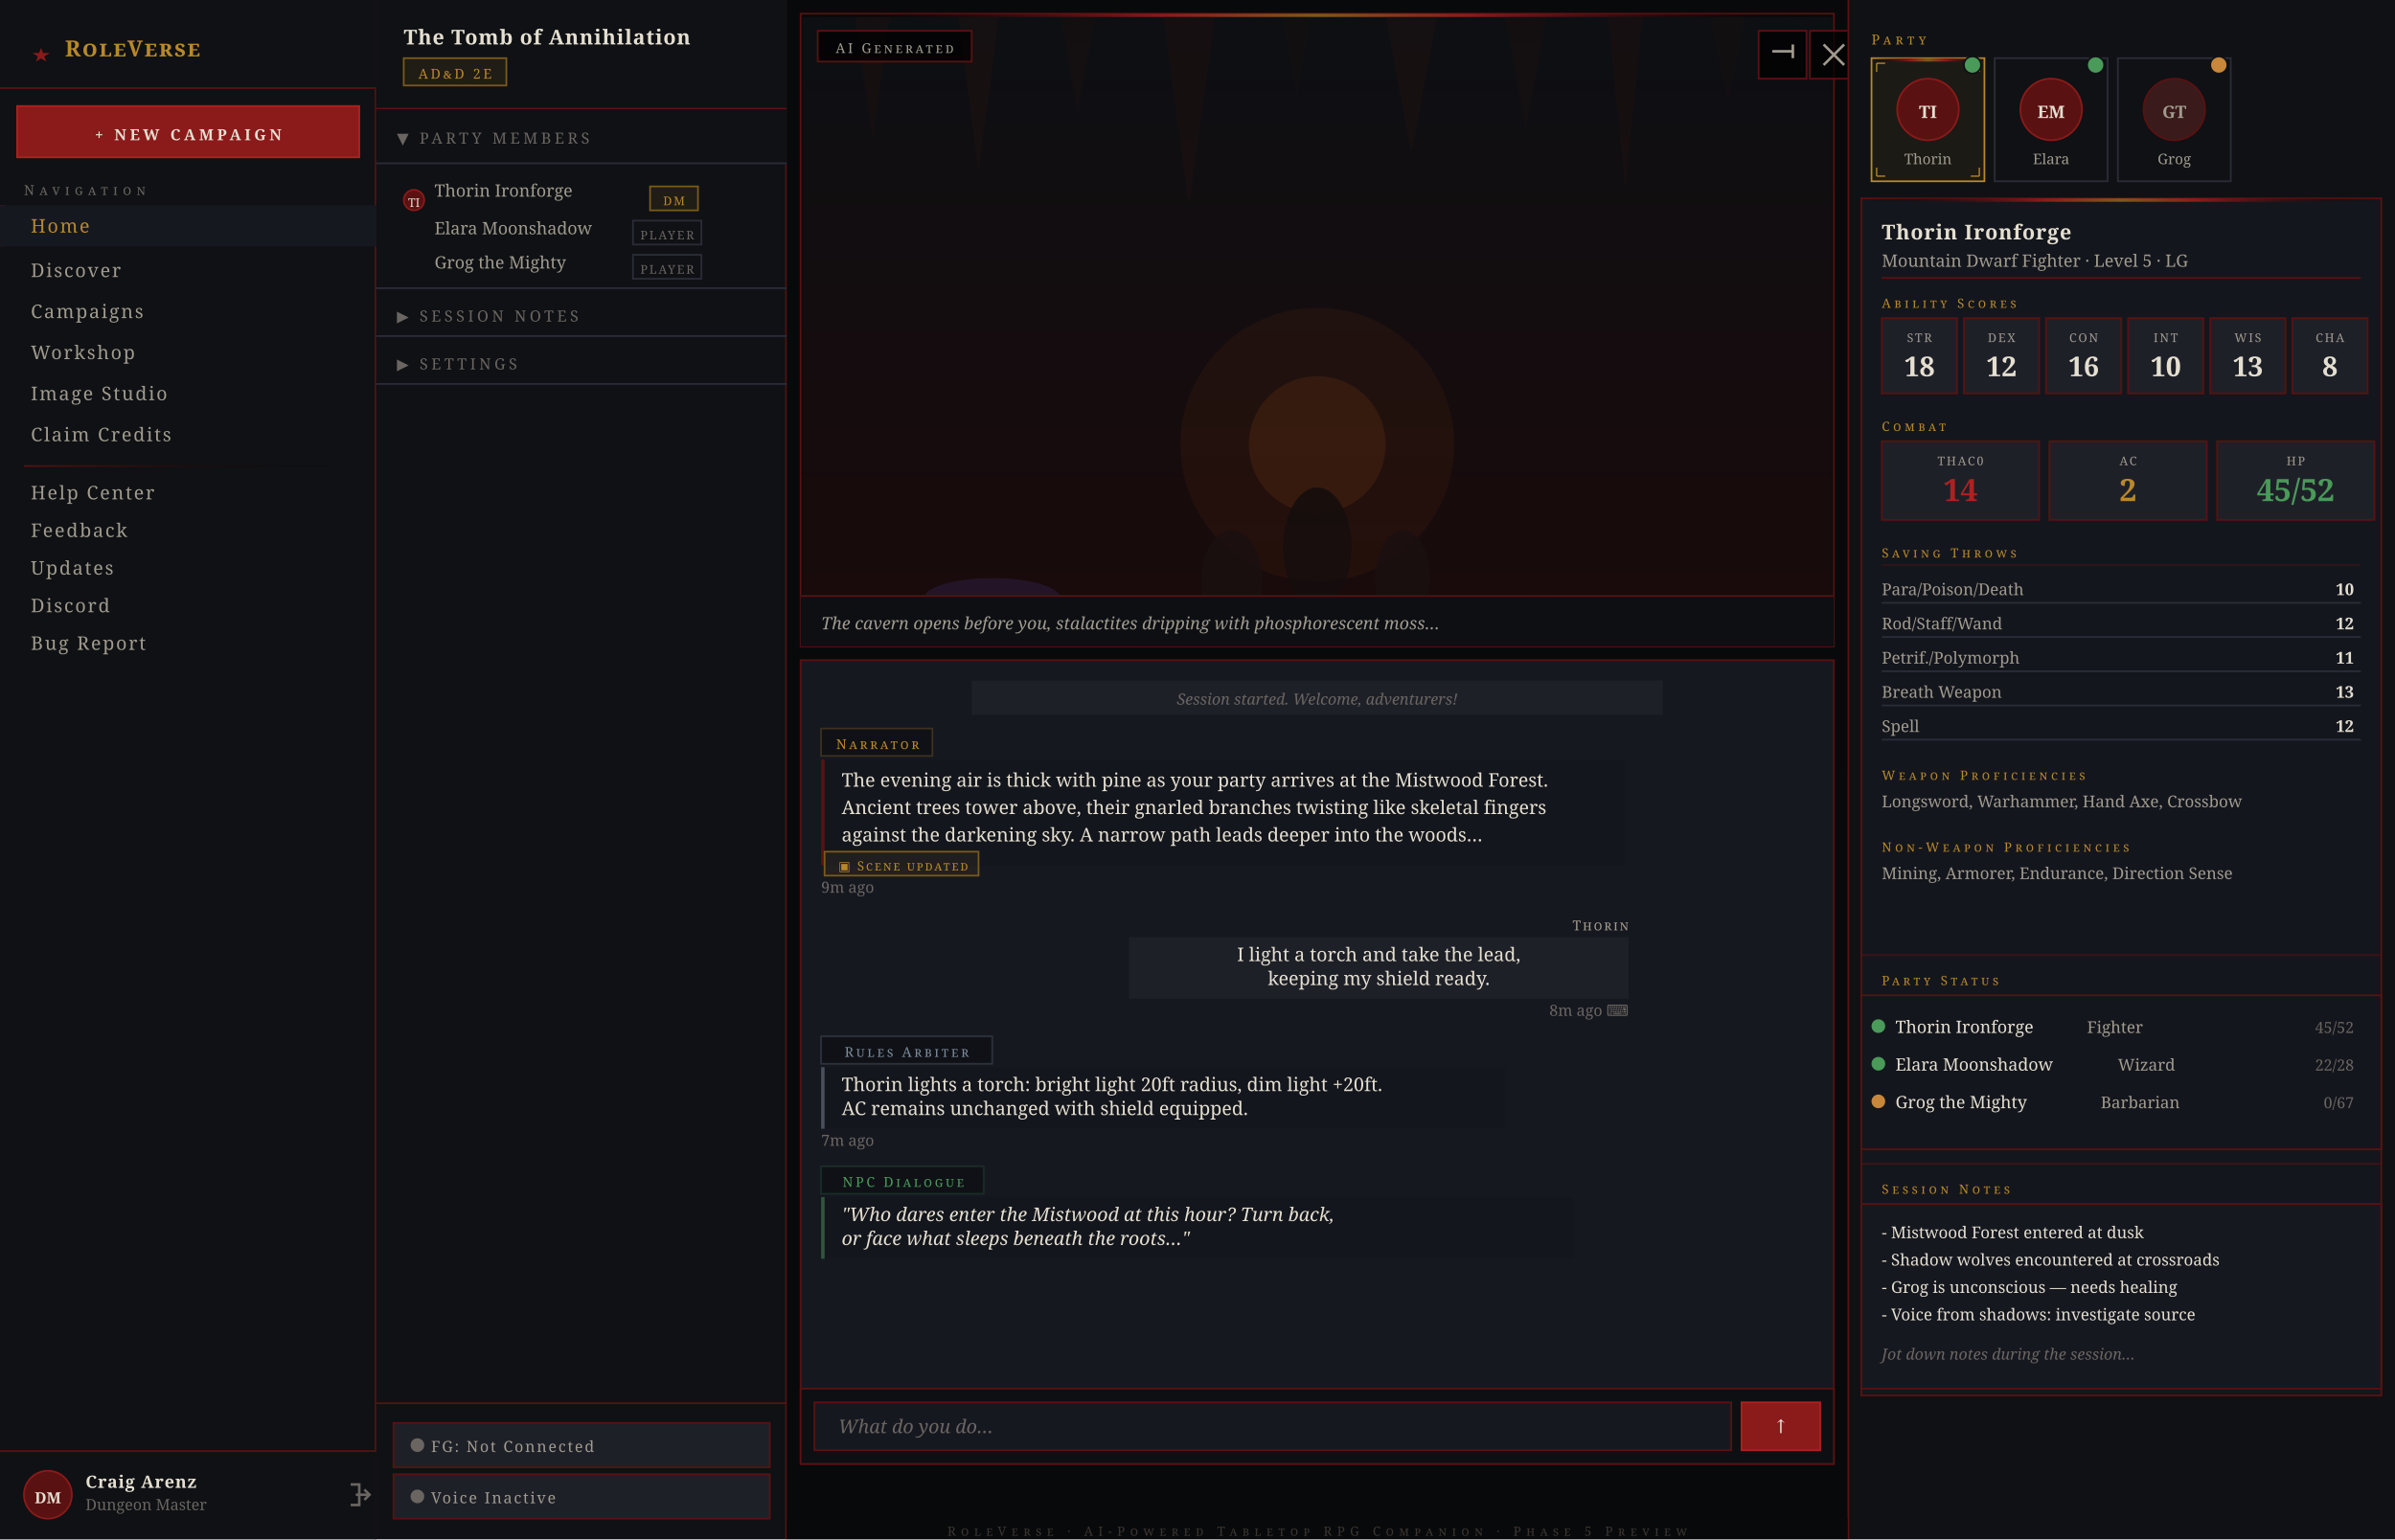
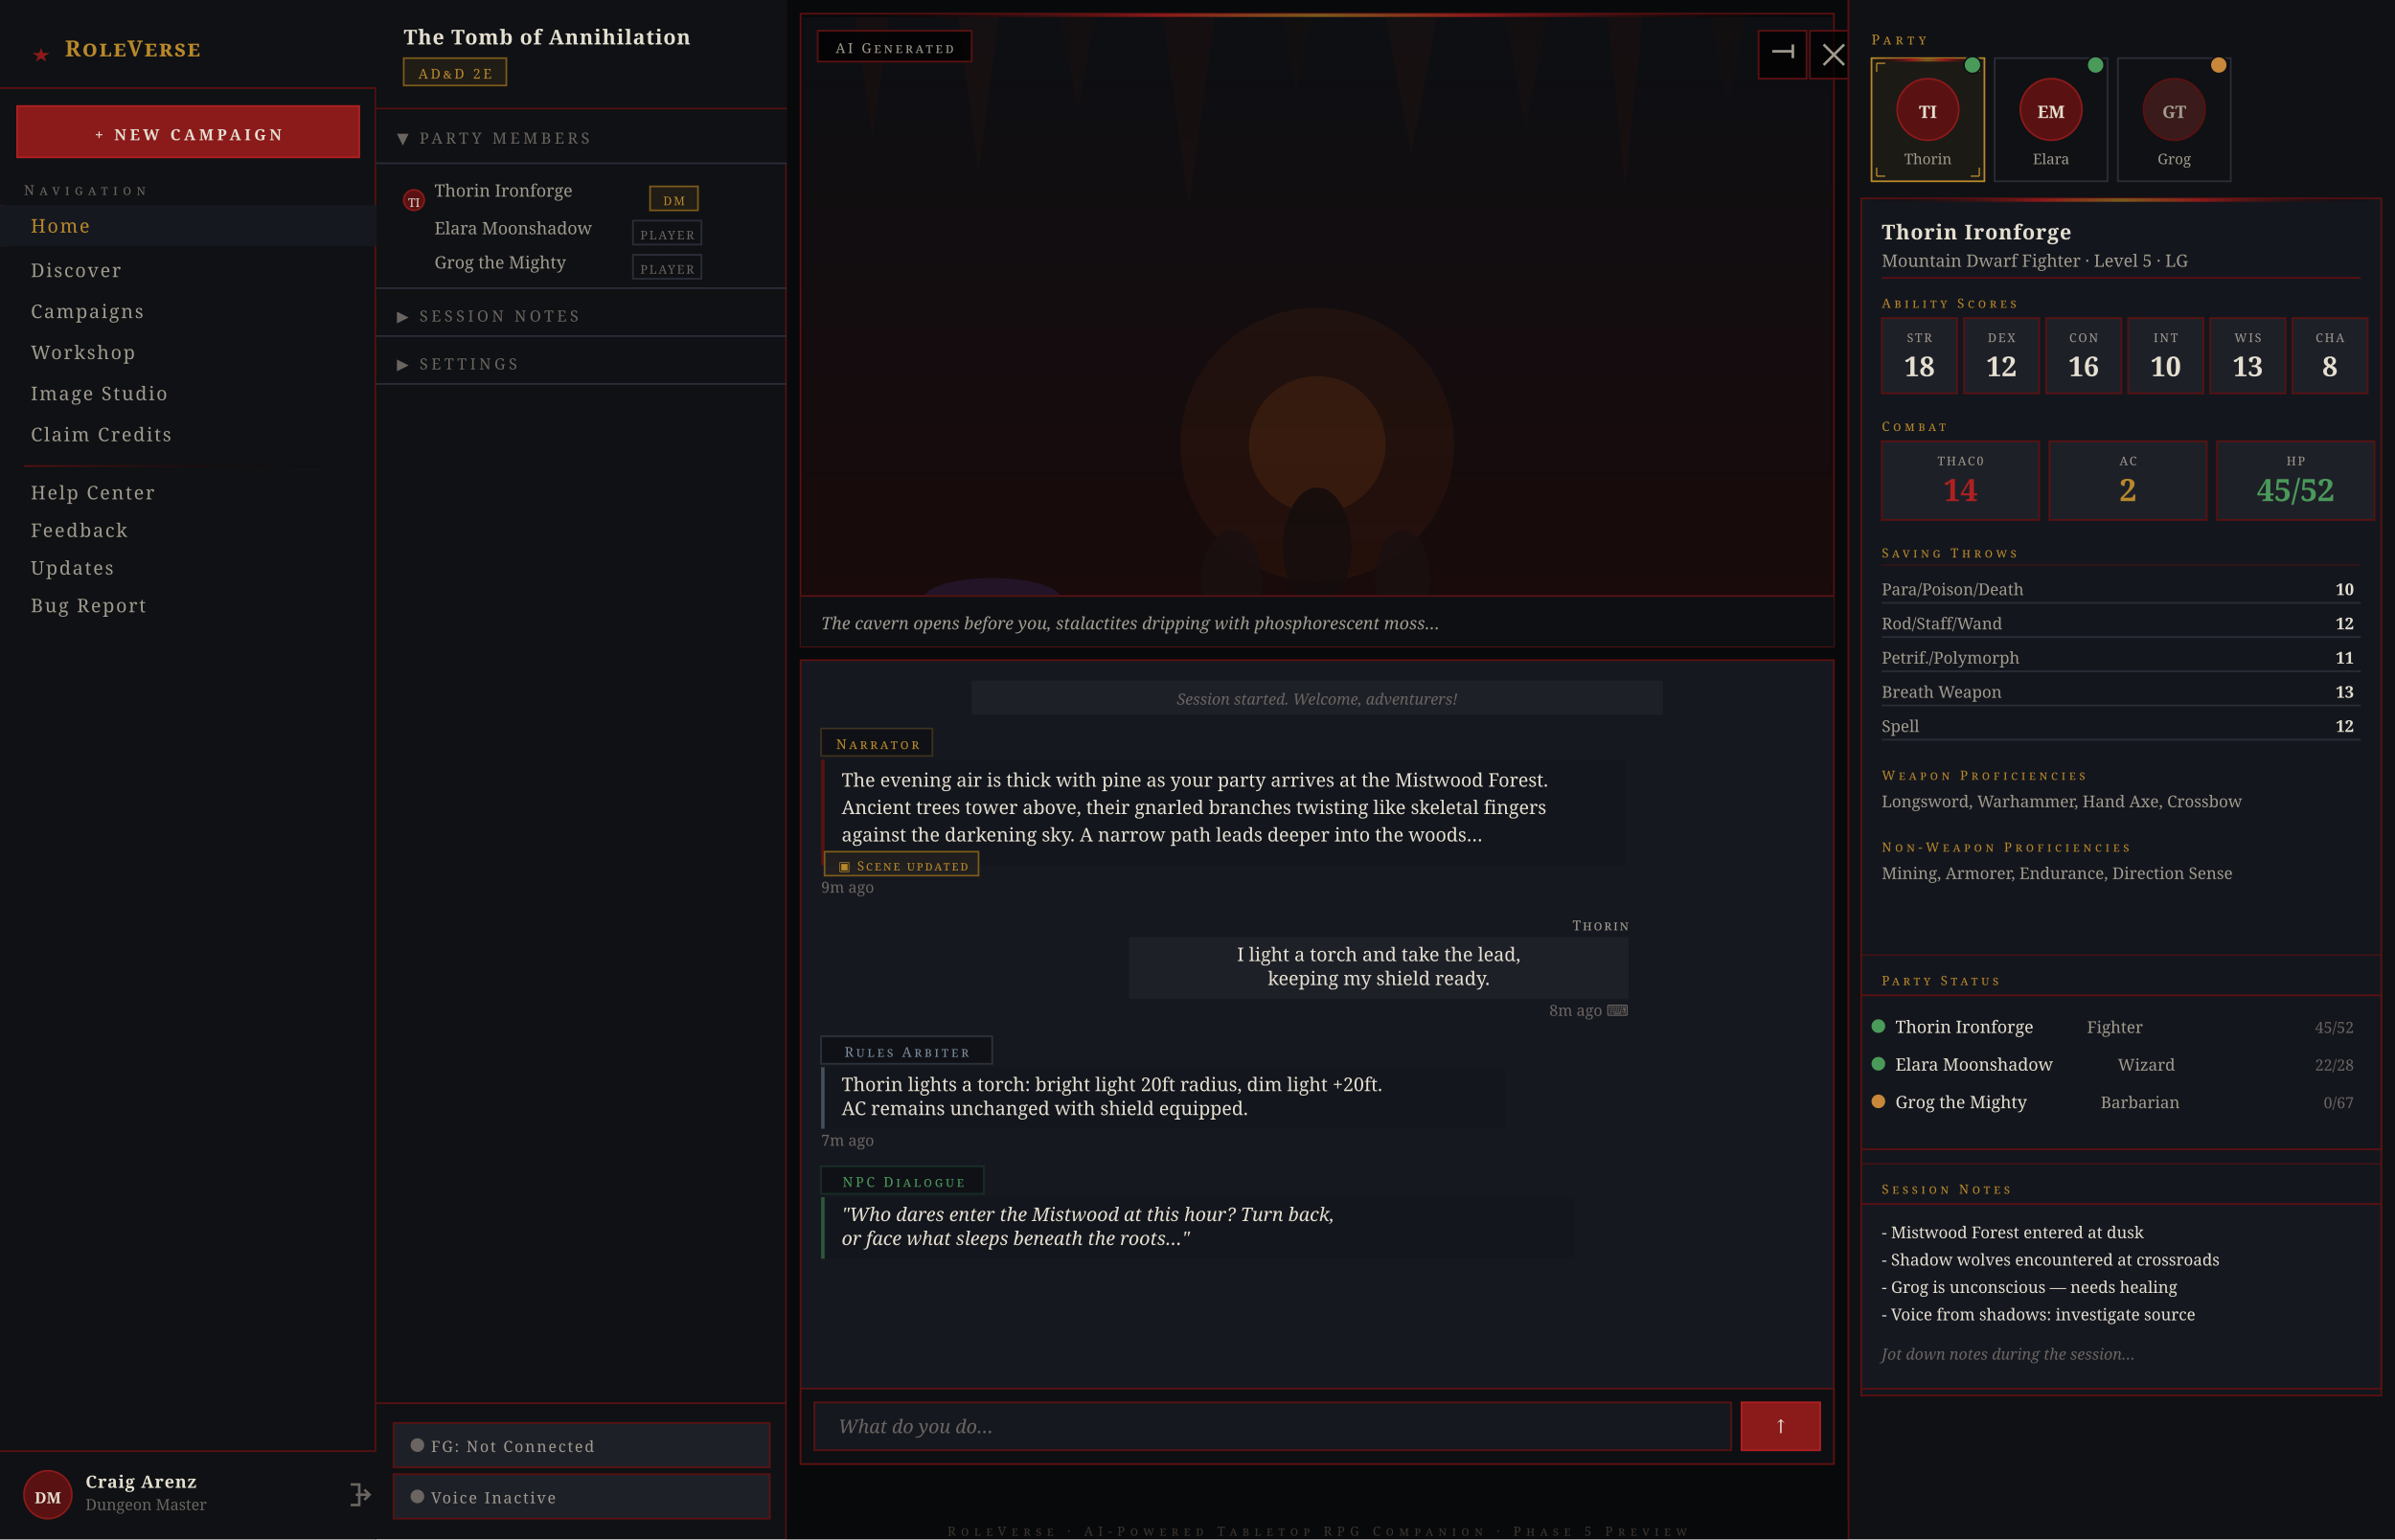
<svg xmlns="http://www.w3.org/2000/svg" viewBox="0 0 1400 900" width="1400" height="900" style="font-family: Georgia, serif;">
  <defs>
    <linearGradient id="voidBg" x1="0%" y1="0%" x2="0%" y2="100%">
      <stop offset="0%" style="stop-color:#08090b" />
      <stop offset="100%" style="stop-color:#0d0f13" />
    </linearGradient>
    <linearGradient id="crimsonAccent" x1="0%" y1="0%" x2="100%" y2="0%">
      <stop offset="0%" style="stop-color:transparent" />
      <stop offset="35%" style="stop-color:#8b1a1a" />
      <stop offset="50%" style="stop-color:#7a5a1a" />
      <stop offset="65%" style="stop-color:#8b1a1a" />
      <stop offset="100%" style="stop-color:transparent" />
    </linearGradient>
    <linearGradient id="sectionRule" x1="0%" y1="0%" x2="100%" y2="0%">
      <stop offset="0%" style="stop-color:#5a1111" />
      <stop offset="100%" style="stop-color:transparent" />
    </linearGradient>
    <linearGradient id="sceneGrad" x1="0%" y1="0%" x2="0%" y2="100%">
      <stop offset="0%" style="stop-color:#0d0f13" />
      <stop offset="100%" style="stop-color:#1a0a0a" />
    </linearGradient>
    <filter id="crimsonGlow">
      <feGaussianBlur stdDeviation="3" result="blur" />
      <feComposite in="SourceGraphic" in2="blur" operator="over" />
    </filter>
  </defs>
  <rect width="1400" height="900" fill="url(#voidBg)" />
  <rect x="0" y="0" width="220" height="900" fill="#0f1114" />
  <rect x="219" y="0" width="1" height="900" fill="#5a1111" />
  <rect x="0" y="0" width="220" height="52" fill="#0f1114" />
  <rect x="0" y="51" width="220" height="1" fill="#5a1111" />
  <polygon points="24,28 21,36 29,31 19,31 27,36" fill="#8b1a1a" />
  <text x="38" y="33" fill="#b8882a" font-size="13" font-weight="700" letter-spacing="1" style="font-variant: small-caps;">RoleVerse</text>
  <rect x="10" y="62" width="200" height="30" fill="#8b1a1a" rx="0" />
  <rect x="10" y="62" width="200" height="30" fill="none" stroke="#b02020" stroke-width="1" />
  <text x="110" y="82" fill="#e4dfd0" font-size="9" font-weight="700" letter-spacing="2" text-anchor="middle" style="font-variant: small-caps;">+ NEW CAMPAIGN</text>
  <text x="14" y="114" fill="#6a6560" font-size="8" letter-spacing="3" style="font-variant: small-caps;">Navigation</text>
  <rect x="0" y="120" width="3" height="24" fill="#8b1a1a" />
  <rect x="0" y="120" width="220" height="24" fill="#161820" />
  <text x="18" y="136" fill="#b8882a" font-size="11" letter-spacing="1">Home</text>
  <text x="18" y="162" fill="#a09b8e" font-size="11" letter-spacing="1">Discover</text>
  <text x="18" y="186" fill="#a09b8e" font-size="11" letter-spacing="1">Campaigns</text>
  <text x="18" y="210" fill="#a09b8e" font-size="11" letter-spacing="1">Workshop</text>
  <text x="18" y="234" fill="#a09b8e" font-size="11" letter-spacing="1">Image Studio</text>
  <text x="18" y="258" fill="#a09b8e" font-size="11" letter-spacing="1">Claim Credits</text>
  <rect x="14" y="272" width="192" height="1" fill="url(#sectionRule)" />
  <text x="18" y="292" fill="#a09b8e" font-size="11" letter-spacing="1">Help Center</text>
  <text x="18" y="314" fill="#a09b8e" font-size="11" letter-spacing="1">Feedback</text>
  <text x="18" y="336" fill="#a09b8e" font-size="11" letter-spacing="1">Updates</text>
-   <text x="18" y="358" fill="#a09b8e" font-size="11" letter-spacing="1">Discord</text>
-   <text x="18" y="380" fill="#a09b8e" font-size="11" letter-spacing="1">Bug Report</text>
+   <text x="18" y="358" fill="#a09b8e" font-size="11" letter-spacing="1">Bug Report</text>
  <rect x="0" y="848" width="220" height="52" fill="#0f1114" />
  <rect x="0" y="848" width="220" height="1" fill="#5a1111" />
  <circle cx="28" cy="874" r="14" fill="#5a1111" stroke="#8b1a1a" stroke-width="1" />
  <text x="28" y="879" fill="#e4dfd0" font-size="9" font-weight="700" text-anchor="middle">DM</text>
  <text x="50" y="870" fill="#e4dfd0" font-size="10" font-weight="600" letter-spacing="0.5">Craig Arenz</text>
  <text x="50" y="883" fill="#6a6560" font-size="9">Dungeon Master</text>
  <path d="M205 868 L210 868 L210 880 L205 880" fill="none" stroke="#6a6560" stroke-width="1.5" />
  <path d="M208 874 L215 874" stroke="#6a6560" stroke-width="1.5" />
  <path d="M213 871 L216 874 L213 877" fill="none" stroke="#6a6560" stroke-width="1.5" />
  <rect x="220" y="0" width="240" height="900" fill="#0f1114" />
  <rect x="459" y="0" width="1" height="900" fill="#5a1111" />
  <rect x="220" y="0" width="240" height="64" fill="#0f1114" />
  <rect x="220" y="63" width="240" height="1" fill="#5a1111" />
  <text x="236" y="26" fill="#e4dfd0" font-size="12" font-weight="600" letter-spacing="0.5">The Tomb of Annihilation</text>
  <rect x="236" y="34" width="60" height="16" fill="rgba(184,136,42,0.1)" stroke="#7a5a1a" stroke-width="1" />
  <text x="266" y="46" fill="#b8882a" font-size="8" letter-spacing="1.5" text-anchor="middle" style="font-variant: small-caps;">AD&amp;D 2E</text>
  <rect x="220" y="64" width="240" height="32" fill="#0f1114" />
  <text x="232" y="84" fill="#6a6560" font-size="9" letter-spacing="2">▼  PARTY MEMBERS</text>
  <rect x="220" y="95" width="240" height="1" fill="#2a2d38" />
  <rect x="232" y="106" width="216" height="22" fill="none" />
  <circle cx="242" cy="117" r="6" fill="#5a1111" stroke="#8b1a1a" stroke-width="1" />
  <text x="242" y="121" fill="#e4dfd0" font-size="7" text-anchor="middle">TI</text>
  <text x="254" y="115" fill="#a09b8e" font-size="10">Thorin Ironforge</text>
  <rect x="380" y="109" width="28" height="14" fill="rgba(184,136,42,0.1)" stroke="#7a5a1a" stroke-width="1" />
  <text x="394" y="120" fill="#b8882a" font-size="7" letter-spacing="1" text-anchor="middle">DM</text>
  <text x="254" y="137" fill="#a09b8e" font-size="10">Elara Moonshadow</text>
  <rect x="370" y="129" width="40" height="14" fill="none" stroke="#2a2d38" stroke-width="1" />
  <text x="390" y="140" fill="#6a6560" font-size="7" letter-spacing="1" text-anchor="middle">PLAYER</text>
  <text x="254" y="157" fill="#a09b8e" font-size="10">Grog the Mighty</text>
  <rect x="370" y="149" width="40" height="14" fill="none" stroke="#2a2d38" stroke-width="1" />
  <text x="390" y="160" fill="#6a6560" font-size="7" letter-spacing="1" text-anchor="middle">PLAYER</text>
  <rect x="220" y="168" width="240" height="1" fill="#2a2d38" />
  <text x="232" y="188" fill="#6a6560" font-size="9" letter-spacing="2">▶  SESSION NOTES</text>
  <rect x="220" y="196" width="240" height="1" fill="#2a2d38" />
  <text x="232" y="216" fill="#6a6560" font-size="9" letter-spacing="2">▶  SETTINGS</text>
  <rect x="220" y="224" width="240" height="1" fill="#2a2d38" />
  <rect x="220" y="820" width="240" height="1" fill="#5a1111" />
  <rect x="230" y="832" width="220" height="26" fill="#1e2028" stroke="#5a1111" stroke-width="1" />
  <circle cx="244" cy="845" r="4" fill="#6a6560" />
  <text x="252" y="849" fill="#a09b8e" font-size="9" letter-spacing="1">FG: Not Connected</text>
  <rect x="230" y="862" width="220" height="26" fill="#1e2028" stroke="#5a1111" stroke-width="1" />
  <circle cx="244" cy="875" r="4" fill="#6a6560" />
  <text x="252" y="879" fill="#a09b8e" font-size="9" letter-spacing="1">Voice Inactive</text>
  <rect x="460" y="0" width="620" height="900" fill="#08090b" />
  <rect x="468" y="8" width="604" height="370" fill="#08090b" stroke="#5a1111" stroke-width="1" />
  <rect x="468" y="8" width="604" height="2" fill="url(#crimsonAccent)" />
  <path d="M476 16 L476 24 M476 16 L484 16" fill="none" stroke="#b8882a" stroke-width="1" />
  <path d="M1064 16 L1064 24 M1064 16 L1056 16" fill="none" stroke="#b8882a" stroke-width="1" />
  <path d="M476 370 L476 362 M476 370 L484 370" fill="none" stroke="#b8882a" stroke-width="1" />
  <path d="M1064 370 L1064 362 M1064 370 L1056 370" fill="none" stroke="#b8882a" stroke-width="1" />
  <rect x="469" y="10" width="602" height="368" fill="url(#sceneGrad)" />
  <path d="M500 10 L510 80 L520 10" fill="#1a1010" opacity="0.7" />
  <path d="M560 10 L572 100 L584 10" fill="#1a1010" opacity="0.6" />
  <path d="M620 10 L630 65 L640 10" fill="#1a1010" opacity="0.5" />
  <path d="M680 10 L695 120 L710 10" fill="#1a1010" opacity="0.7" />
  <path d="M750 10 L758 55 L766 10" fill="#1a1010" opacity="0.4" />
  <path d="M810 10 L825 90 L840 10" fill="#1a1010" opacity="0.6" />
  <path d="M880 10 L892 75 L904 10" fill="#1a1010" opacity="0.5" />
  <path d="M940 10 L950 110 L960 10" fill="#1a1010" opacity="0.7" />
  <path d="M1000 10 L1010 60 L1020 10" fill="#1a1010" opacity="0.4" />
  <ellipse cx="580" cy="350" rx="40" ry="12" fill="#2a1a3a" opacity="0.6" />
  <ellipse cx="900" cy="358" rx="55" ry="10" fill="#1a2a1a" opacity="0.5" />
  <circle cx="770" cy="260" r="80" fill="rgba(184,80,20,0.08)" />
  <circle cx="770" cy="260" r="40" fill="rgba(200,100,30,0.12)" />
  <ellipse cx="720" cy="340" rx="18" ry="30" fill="#1a0f0f" opacity="0.9" />
  <ellipse cx="770" cy="320" rx="20" ry="35" fill="#150d0d" opacity="0.9" />
  <ellipse cx="820" cy="338" rx="16" ry="28" fill="#1a0f0f" opacity="0.9" />
  <rect x="478" y="18" width="90" height="18" fill="rgba(0,0,0,0.7)" stroke="#5a1111" stroke-width="1" />
  <text x="523" y="31" fill="#a09b8e" font-size="8" letter-spacing="1.5" text-anchor="middle" style="font-variant: small-caps;">AI Generated</text>
  <rect x="1028" y="18" width="28" height="28" fill="rgba(0,0,0,0.7)" stroke="#5a1111" stroke-width="1" />
  <path d="M1036 30 L1048 30 M1048 26 L1048 34" fill="none" stroke="#a09b8e" stroke-width="1.5" />
  <rect x="1058" y="18" width="28" height="28" fill="rgba(0,0,0,0.7)" stroke="#5a1111" stroke-width="1" />
  <path d="M1066 26 L1078 38 M1078 26 L1066 38" fill="none" stroke="#a09b8e" stroke-width="1.5" />
  <rect x="468" y="348" width="604" height="30" fill="#0d0f13" stroke-top="#5a1111" />
  <rect x="468" y="348" width="604" height="1" fill="#5a1111" />
  <text x="480" y="368" fill="#a09b8e" font-size="10" font-style="italic">The cavern opens before you, stalactites dripping with phosphorescent moss…</text>
  <rect x="468" y="386" width="604" height="470" fill="#161820" stroke="#5a1111" stroke-width="1" />
  <rect x="568" y="398" width="404" height="20" fill="#1e2028" />
  <text x="770" y="412" fill="#6a6560" font-size="9" font-style="italic" text-anchor="middle">Session started. Welcome, adventurers!</text>
  <rect x="480" y="426" width="65" height="16" fill="rgba(0,0,0,0.3)" stroke="rgba(184,136,42,0.25)" stroke-width="1" />
  <text x="513" y="438" fill="#b8882a" font-size="8" letter-spacing="1.5" text-anchor="middle" style="font-variant: small-caps;">Narrator</text>
  <rect x="480" y="444" width="470" height="62" fill="#14161d" stroke-left="#8b1a1a" />
  <rect x="480" y="444" width="2" height="62" fill="#5a1111" />
  <text x="492" y="460" fill="#e4dfd0" font-size="11">The evening air is thick with pine as your party arrives at the Mistwood Forest.</text>
  <text x="492" y="476" fill="#e4dfd0" font-size="11">Ancient trees tower above, their gnarled branches twisting like skeletal fingers</text>
  <text x="492" y="492" fill="#e4dfd0" font-size="11">against the darkening sky. A narrow path leads deeper into the woods…</text>
  <rect x="482" y="498" width="90" height="14" fill="rgba(184,136,42,0.08)" stroke="#7a5a1a" stroke-width="1" />
  <text x="528" y="509" fill="#b8882a" font-size="7.5" letter-spacing="1" text-anchor="middle" style="font-variant: small-caps;">▣ Scene updated</text>
  <text x="480" y="522" fill="#6a6560" font-size="9">9m ago</text>
  <text x="952" y="544" fill="#a09b8e" font-size="8" letter-spacing="1" text-anchor="end" style="font-variant: small-caps;">Thorin</text>
  <rect x="660" y="548" width="292" height="36" fill="#1e2028" />
  <text x="806" y="562" fill="#e4dfd0" font-size="11" text-anchor="middle">I light a torch and take the lead,</text>
  <text x="806" y="576" fill="#e4dfd0" font-size="11" text-anchor="middle">keeping my shield ready.</text>
  <text x="952" y="594" fill="#6a6560" font-size="9" text-anchor="end">8m ago  ⌨</text>
  <rect x="480" y="606" width="100" height="16" fill="rgba(0,0,0,0.3)" stroke="rgba(122,138,154,0.25)" stroke-width="1" />
  <text x="530" y="618" fill="#7a8a9a" font-size="8" letter-spacing="1.5" text-anchor="middle" style="font-variant: small-caps;">Rules Arbiter</text>
  <rect x="480" y="624" width="400" height="36" fill="#14161d" />
  <rect x="480" y="624" width="2" height="36" fill="#7a8a9a" opacity="0.5" />
  <text x="492" y="638" fill="#e4dfd0" font-size="11">Thorin lights a torch: bright light 20ft radius, dim light +20ft.</text>
  <text x="492" y="652" fill="#e4dfd0" font-size="11">AC remains unchanged with shield equipped.</text>
  <text x="480" y="670" fill="#6a6560" font-size="9">7m ago</text>
  <rect x="480" y="682" width="95" height="16" fill="rgba(0,0,0,0.3)" stroke="rgba(42,122,74,0.25)" stroke-width="1" />
  <text x="528" y="694" fill="#4a9a5a" font-size="8" letter-spacing="1.5" text-anchor="middle" style="font-variant: small-caps;">NPC Dialogue</text>
  <rect x="480" y="700" width="440" height="36" fill="#14161d" />
  <rect x="480" y="700" width="2" height="36" fill="#4a9a5a" opacity="0.5" />
  <text x="492" y="714" fill="#e4dfd0" font-size="11" font-style="italic">"Who dares enter the Mistwood at this hour? Turn back,</text>
  <text x="492" y="728" fill="#e4dfd0" font-size="11" font-style="italic">or face what sleeps beneath the roots…"</text>
  <rect x="468" y="812" width="604" height="44" fill="#0d0f13" stroke="#5a1111" stroke-width="1" />
  <rect x="476" y="820" width="536" height="28" fill="#161820" stroke="#5a1111" stroke-width="1" />
  <text x="490" y="838" fill="#6a6560" font-size="11" font-style="italic">What do you do…</text>
  <rect x="1018" y="820" width="46" height="28" fill="#8b1a1a" stroke="#b02020" stroke-width="1" />
  <text x="1041" y="838" fill="#e4dfd0" font-size="11" text-anchor="middle">↑</text>
  <rect x="1080" y="0" width="320" height="900" fill="#0f1114" />
  <rect x="1080" y="0" width="1" height="900" fill="#5a1111" />
  <text x="1094" y="26" fill="#b8882a" font-size="8" letter-spacing="2.5" style="font-variant: small-caps;">Party</text>
  <rect x="1094" y="34" width="66" height="72" fill="rgba(184,136,42,0.08)" stroke="#b8882a" stroke-width="1" />
  <rect x="1094" y="34" width="66" height="2" fill="url(#crimsonAccent)" />
  <path d="M1097 37 L1097 42 M1097 37 L1102 37" fill="none" stroke="#b8882a" stroke-width="0.75" />
  <path d="M1157 37 L1157 42 M1157 37 L1152 37" fill="none" stroke="#b8882a" stroke-width="0.75" />
  <path d="M1097 103 L1097 98 M1097 103 L1102 103" fill="none" stroke="#b8882a" stroke-width="0.75" />
  <path d="M1157 103 L1157 98 M1157 103 L1152 103" fill="none" stroke="#b8882a" stroke-width="0.75" />
  <circle cx="1127" cy="64" r="18" fill="#5a1111" stroke="#8b1a1a" stroke-width="1" />
  <text x="1127" y="69" fill="#e4dfd0" font-size="10" font-weight="700" text-anchor="middle">TI</text>
  <text x="1127" y="96" fill="#a09b8e" font-size="8.5" text-anchor="middle">Thorin</text>
  <circle cx="1153" cy="38" r="5" fill="#4a9a5a" stroke="#0f1114" stroke-width="1" />
  <rect x="1166" y="34" width="66" height="72" fill="none" stroke="#2a2d38" stroke-width="1" />
  <circle cx="1199" cy="64" r="18" fill="#5a1111" stroke="#8b1a1a" stroke-width="1" />
  <text x="1199" y="69" fill="#e4dfd0" font-size="10" font-weight="700" text-anchor="middle">EM</text>
  <text x="1199" y="96" fill="#a09b8e" font-size="8.5" text-anchor="middle">Elara</text>
  <circle cx="1225" cy="38" r="5" fill="#4a9a5a" stroke="#0f1114" stroke-width="1" />
  <rect x="1238" y="34" width="66" height="72" fill="none" stroke="#2a2d38" stroke-width="1" />
  <circle cx="1271" cy="64" r="18" fill="#3a1a1a" stroke="#5a1111" stroke-width="1" />
  <text x="1271" y="69" fill="#a09b8e" font-size="10" font-weight="700" text-anchor="middle">GT</text>
  <text x="1271" y="96" fill="#a09b8e" font-size="8.5" text-anchor="middle">Grog</text>
  <circle cx="1297" cy="38" r="5" fill="#c8873a" stroke="#0f1114" stroke-width="1" />
  <rect x="1088" y="116" width="304" height="700" fill="#14161d" stroke="#5a1111" stroke-width="1" />
  <rect x="1088" y="116" width="304" height="2" fill="url(#crimsonAccent)" />
  <text x="1100" y="140" fill="#e4dfd0" font-size="12" font-weight="600" letter-spacing="0.5">Thorin Ironforge</text>
  <text x="1100" y="156" fill="#a09b8e" font-size="10">Mountain Dwarf Fighter · Level 5 · LG</text>
  <rect x="1100" y="162" width="280" height="1" fill="#5a1111" />
  <text x="1100" y="180" fill="#b8882a" font-size="7.5" letter-spacing="2" style="font-variant: small-caps;">Ability Scores</text>
  <rect x="1100" y="186" width="44" height="44" fill="#1e2028" stroke="#5a1111" stroke-width="1" />
  <text x="1122" y="200" fill="#a09b8e" font-size="7" letter-spacing="1" text-anchor="middle" style="font-variant: small-caps;">STR</text>
  <text x="1122" y="220" fill="#e4dfd0" font-size="16" font-weight="700" text-anchor="middle">18</text>
  <rect x="1148" y="186" width="44" height="44" fill="#1e2028" stroke="#5a1111" stroke-width="1" />
  <text x="1170" y="200" fill="#a09b8e" font-size="7" letter-spacing="1" text-anchor="middle" style="font-variant: small-caps;">DEX</text>
  <text x="1170" y="220" fill="#e4dfd0" font-size="16" font-weight="700" text-anchor="middle">12</text>
  <rect x="1196" y="186" width="44" height="44" fill="#1e2028" stroke="#5a1111" stroke-width="1" />
  <text x="1218" y="200" fill="#a09b8e" font-size="7" letter-spacing="1" text-anchor="middle" style="font-variant: small-caps;">CON</text>
  <text x="1218" y="220" fill="#e4dfd0" font-size="16" font-weight="700" text-anchor="middle">16</text>
  <rect x="1244" y="186" width="44" height="44" fill="#1e2028" stroke="#5a1111" stroke-width="1" />
  <text x="1266" y="200" fill="#a09b8e" font-size="7" letter-spacing="1" text-anchor="middle" style="font-variant: small-caps;">INT</text>
  <text x="1266" y="220" fill="#e4dfd0" font-size="16" font-weight="700" text-anchor="middle">10</text>
  <rect x="1292" y="186" width="44" height="44" fill="#1e2028" stroke="#5a1111" stroke-width="1" />
  <text x="1314" y="200" fill="#a09b8e" font-size="7" letter-spacing="1" text-anchor="middle" style="font-variant: small-caps;">WIS</text>
  <text x="1314" y="220" fill="#e4dfd0" font-size="16" font-weight="700" text-anchor="middle">13</text>
  <rect x="1340" y="186" width="44" height="44" fill="#1e2028" stroke="#5a1111" stroke-width="1" />
  <text x="1362" y="200" fill="#a09b8e" font-size="7" letter-spacing="1" text-anchor="middle" style="font-variant: small-caps;">CHA</text>
  <text x="1362" y="220" fill="#e4dfd0" font-size="16" font-weight="700" text-anchor="middle">8</text>
  <text x="1100" y="252" fill="#b8882a" font-size="7.5" letter-spacing="2" style="font-variant: small-caps;">Combat</text>
  <rect x="1100" y="258" width="92" height="46" fill="#1e2028" stroke="#5a1111" stroke-width="1" />
  <text x="1146" y="272" fill="#a09b8e" font-size="7" letter-spacing="1" text-anchor="middle" style="font-variant: small-caps;">THAC0</text>
  <text x="1146" y="293" fill="#b02020" font-size="18" font-weight="700" text-anchor="middle">14</text>
  <rect x="1198" y="258" width="92" height="46" fill="#1e2028" stroke="#5a1111" stroke-width="1" />
  <text x="1244" y="272" fill="#a09b8e" font-size="7" letter-spacing="1" text-anchor="middle" style="font-variant: small-caps;">AC</text>
  <text x="1244" y="293" fill="#b8882a" font-size="18" font-weight="700" text-anchor="middle">2</text>
  <rect x="1296" y="258" width="92" height="46" fill="#1e2028" stroke="#5a1111" stroke-width="1" />
  <text x="1342" y="272" fill="#a09b8e" font-size="7" letter-spacing="1" text-anchor="middle" style="font-variant: small-caps;">HP</text>
  <text x="1342" y="293" fill="#4a9a5a" font-size="18" font-weight="700" text-anchor="middle">45/52</text>
  <text x="1100" y="326" fill="#b8882a" font-size="7.5" letter-spacing="2" style="font-variant: small-caps;">Saving Throws</text>
  <rect x="1100" y="330" width="280" height="1" fill="#5a1111" opacity="0.4" />
  <text x="1100" y="348" fill="#a09b8e" font-size="9.5">Para/Poison/Death</text>
  <text x="1376" y="348" fill="#e4dfd0" font-size="9.5" font-weight="600" text-anchor="end">10</text>
  <rect x="1100" y="352" width="280" height="1" fill="#2a2d38" />
  <text x="1100" y="368" fill="#a09b8e" font-size="9.5">Rod/Staff/Wand</text>
  <text x="1376" y="368" fill="#e4dfd0" font-size="9.5" font-weight="600" text-anchor="end">12</text>
  <rect x="1100" y="372" width="280" height="1" fill="#2a2d38" />
  <text x="1100" y="388" fill="#a09b8e" font-size="9.5">Petrif./Polymorph</text>
  <text x="1376" y="388" fill="#e4dfd0" font-size="9.5" font-weight="600" text-anchor="end">11</text>
  <rect x="1100" y="392" width="280" height="1" fill="#2a2d38" />
  <text x="1100" y="408" fill="#a09b8e" font-size="9.5">Breath Weapon</text>
  <text x="1376" y="408" fill="#e4dfd0" font-size="9.5" font-weight="600" text-anchor="end">13</text>
  <rect x="1100" y="412" width="280" height="1" fill="#2a2d38" />
  <text x="1100" y="428" fill="#a09b8e" font-size="9.5">Spell</text>
  <text x="1376" y="428" fill="#e4dfd0" font-size="9.5" font-weight="600" text-anchor="end">12</text>
  <rect x="1100" y="432" width="280" height="1" fill="#2a2d38" />
  <text x="1100" y="456" fill="#b8882a" font-size="7.5" letter-spacing="2" style="font-variant: small-caps;">Weapon Proficiencies</text>
  <text x="1100" y="472" fill="#a09b8e" font-size="9.5">Longsword, Warhammer, Hand Axe, Crossbow</text>
  <text x="1100" y="498" fill="#b8882a" font-size="7.5" letter-spacing="2" style="font-variant: small-caps;">Non-Weapon Proficiencies</text>
  <text x="1100" y="514" fill="#a09b8e" font-size="9.5">Mining, Armorer, Endurance, Direction Sense</text>
  <rect x="1088" y="558" width="304" height="1" fill="#5a1111" opacity="0.6" />
  <text x="1100" y="576" fill="#b8882a" font-size="7.5" letter-spacing="2" style="font-variant: small-caps;">Party Status</text>
  <rect x="1088" y="582" width="304" height="90" fill="#14161d" stroke="#5a1111" stroke-width="1" />
  <circle cx="1098" cy="600" r="4" fill="#4a9a5a" />
  <text x="1108" y="604" fill="#e4dfd0" font-size="10" font-weight="500">Thorin Ironforge</text>
  <text x="1220" y="604" fill="#a09b8e" font-size="9.5">Fighter</text>
  <text x="1376" y="604" fill="#6a6560" font-size="9" text-anchor="end">45/52</text>
  <circle cx="1098" cy="622" r="4" fill="#4a9a5a" />
  <text x="1108" y="626" fill="#e4dfd0" font-size="10" font-weight="500">Elara Moonshadow</text>
  <text x="1238" y="626" fill="#a09b8e" font-size="9.5">Wizard</text>
  <text x="1376" y="626" fill="#6a6560" font-size="9" text-anchor="end">22/28</text>
  <circle cx="1098" cy="644" r="4" fill="#c8873a" />
  <text x="1108" y="648" fill="#e4dfd0" font-size="10" font-weight="500">Grog the Mighty</text>
  <text x="1228" y="648" fill="#a09b8e" font-size="9.5">Barbarian</text>
  <text x="1376" y="648" fill="#6a6560" font-size="9" text-anchor="end">0/67</text>
  <rect x="1088" y="680" width="304" height="1" fill="#5a1111" opacity="0.6" />
  <text x="1100" y="698" fill="#b8882a" font-size="7.5" letter-spacing="2" style="font-variant: small-caps;">Session Notes</text>
  <rect x="1088" y="704" width="304" height="108" fill="#161820" stroke="#5a1111" stroke-width="1" />
  <text x="1100" y="724" fill="#e4dfd0" font-size="9.5">- Mistwood Forest entered at dusk</text>
  <text x="1100" y="740" fill="#e4dfd0" font-size="9.5">- Shadow wolves encountered at crossroads</text>
  <text x="1100" y="756" fill="#e4dfd0" font-size="9.5">- Grog is unconscious — needs healing</text>
  <text x="1100" y="772" fill="#e4dfd0" font-size="9.5">- Voice from shadows: investigate source</text>
  <text x="1100" y="795" fill="#6a6560" font-size="9" font-style="italic">Jot down notes during the session…</text>
  <rect x="460" y="888" width="620" height="12" fill="#08090b" />
  <text x="770" y="898" fill="#3a3530" font-size="7.5" letter-spacing="3" text-anchor="middle" style="font-variant: small-caps;">RoleVerse · AI-Powered Tabletop RPG Companion · Phase 5 Preview</text>
</svg>
